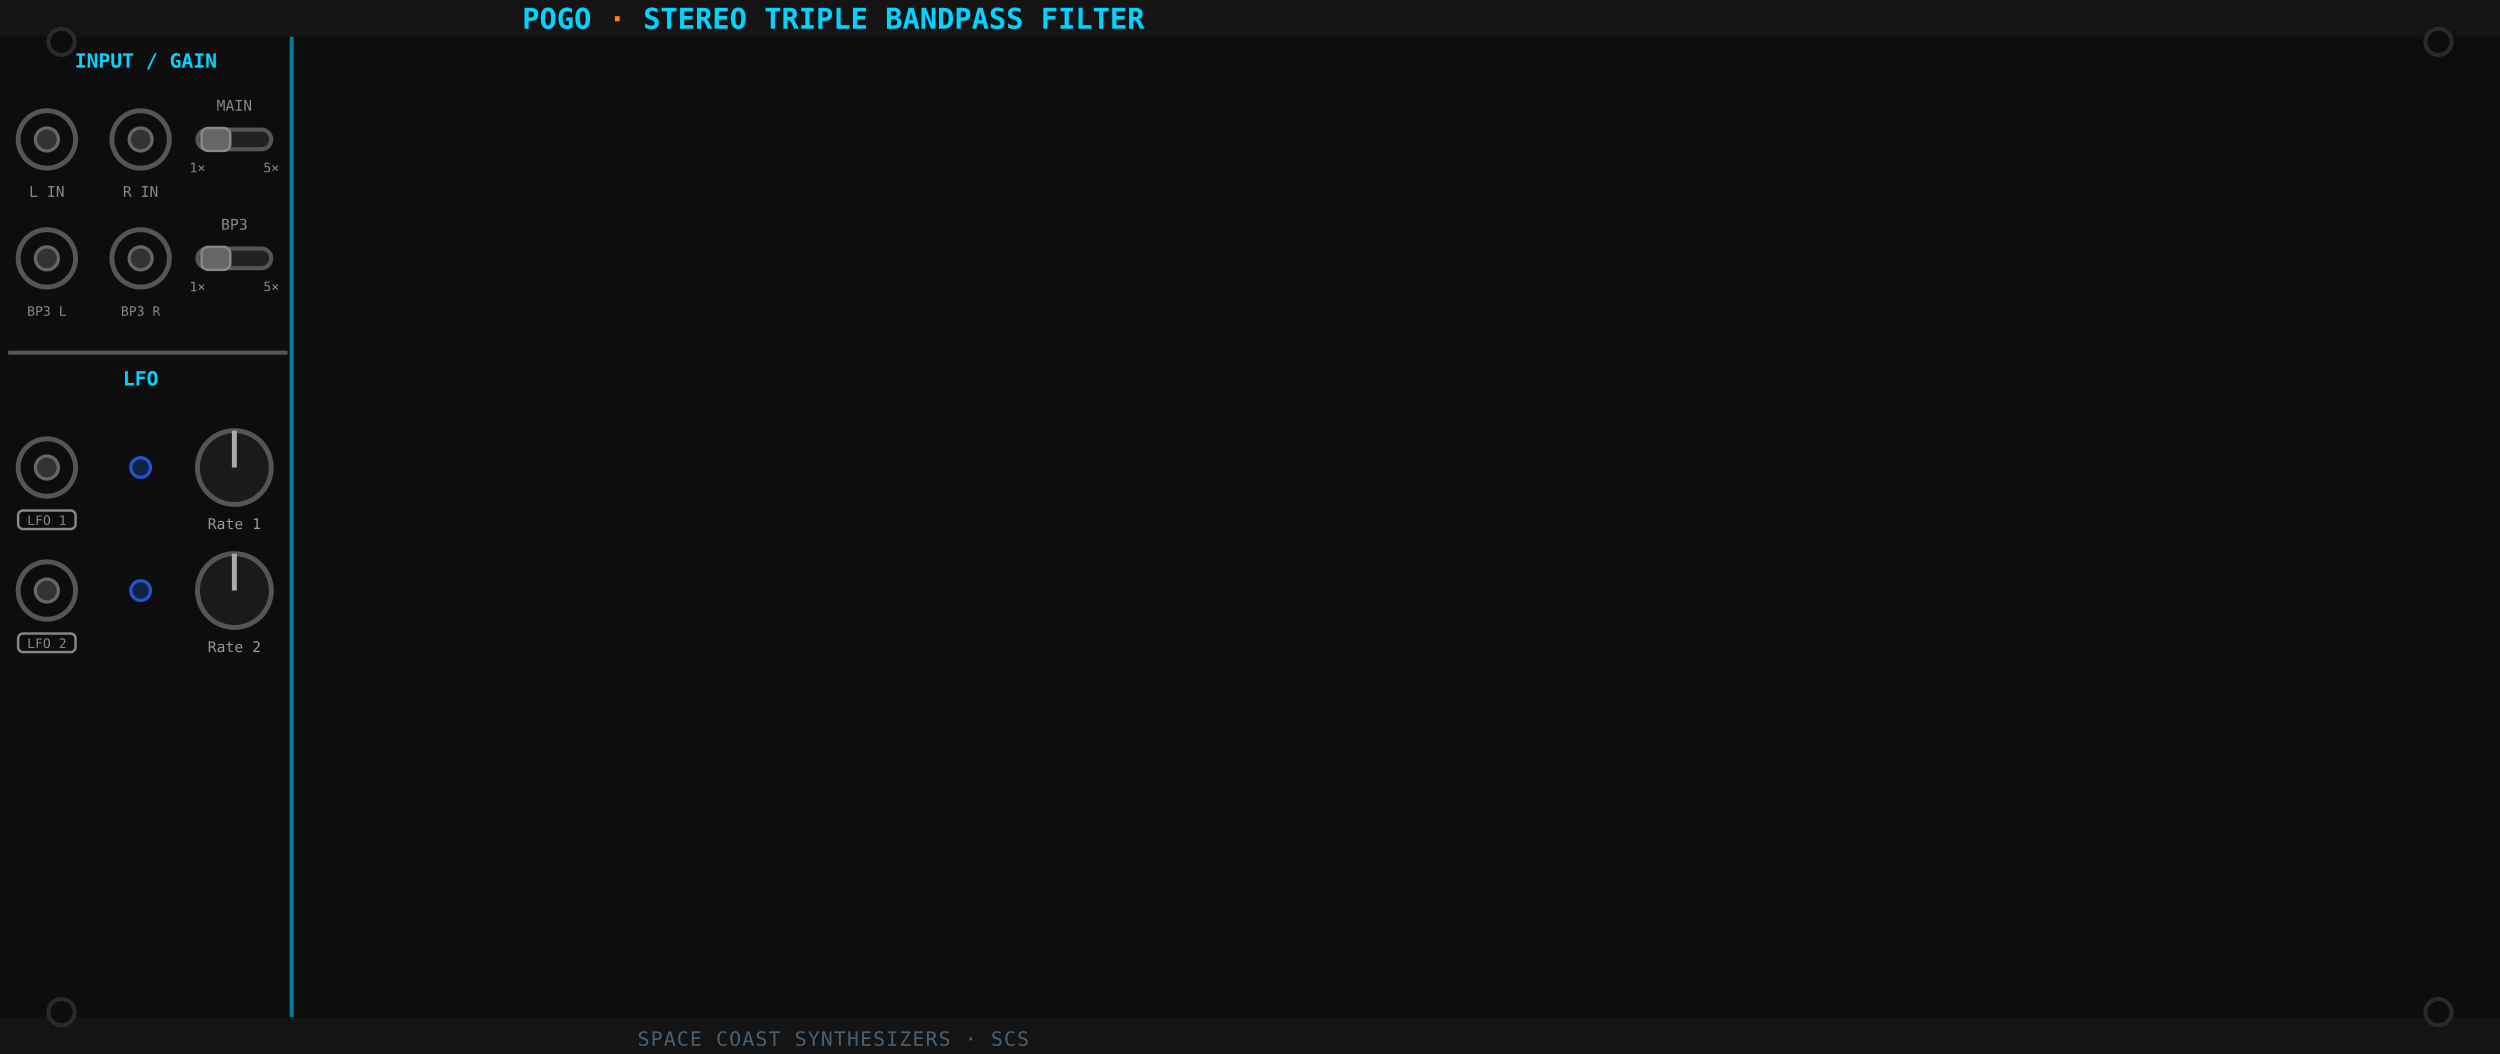
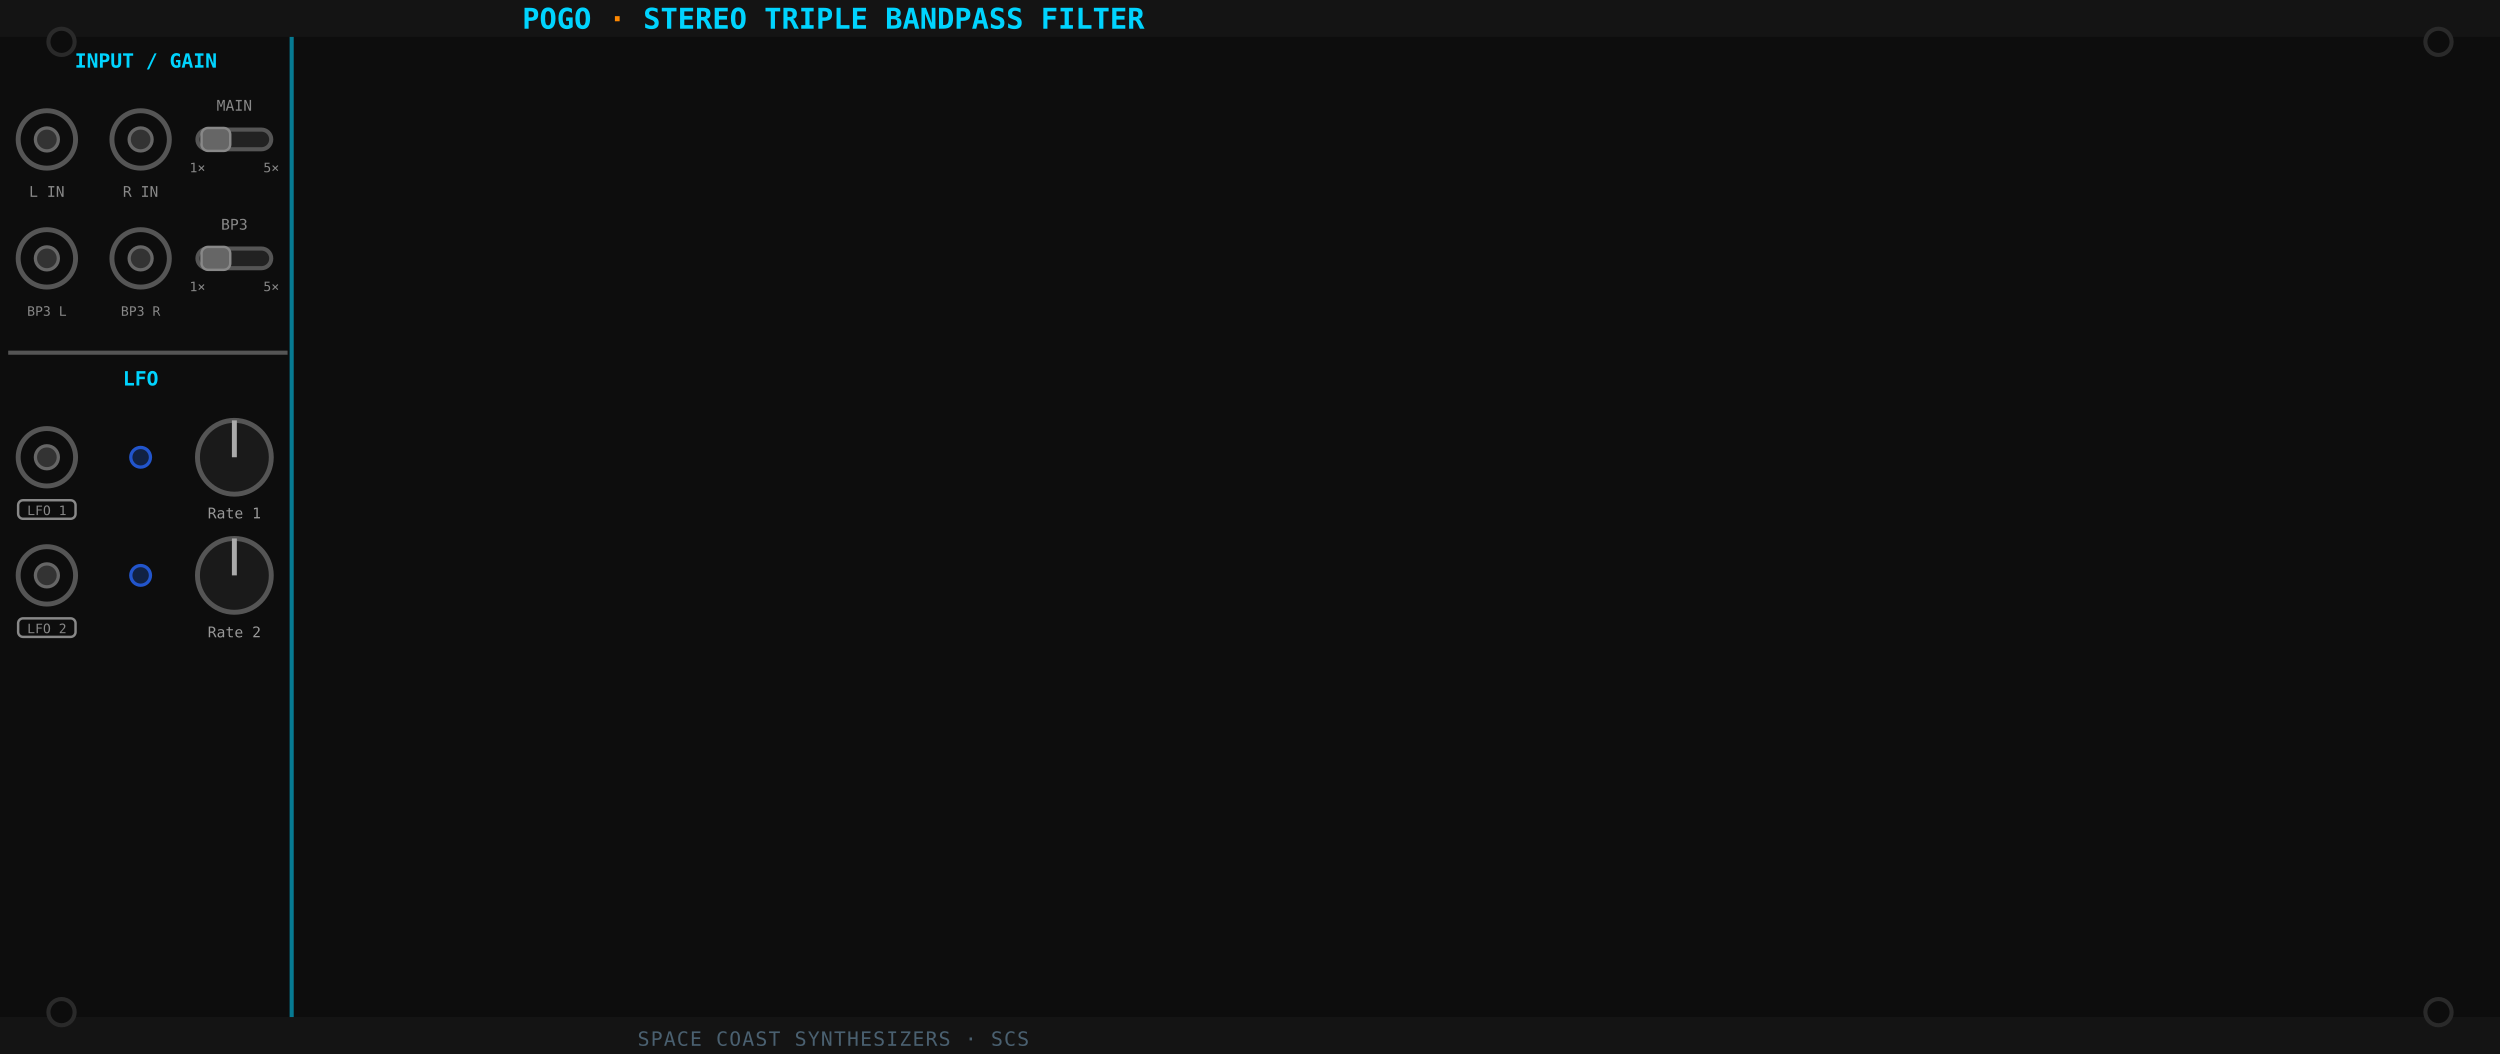
<svg xmlns="http://www.w3.org/2000/svg" width="304.8mm" height="128.5mm" viewBox="0 0 304.80 128.5">
  <rect x="0" y="0" width="304.8" height="128.5" fill="#0d0d0d" />
  <rect x="0" y="0" width="304.8" height="4.5" fill="#141414" />
  <rect x="0" y="124.0" width="304.8" height="4.5" fill="#141414" />
  <circle cx="7.5" cy="5.1" r="1.6" fill="#0d0d0d" stroke="#2a2a2a" stroke-width="0.5" />
  <circle cx="297.3" cy="5.1" r="1.6" fill="#0d0d0d" stroke="#2a2a2a" stroke-width="0.5" />
  <circle cx="7.5" cy="123.4" r="1.6" fill="#0d0d0d" stroke="#2a2a2a" stroke-width="0.5" />
  <circle cx="297.3" cy="123.4" r="1.6" fill="#0d0d0d" stroke="#2a2a2a" stroke-width="0.5" />
  <text x="101.60" y="3.5" fill="#00d4ff" font-family="monospace" font-size="3.5" font-weight="bold" text-anchor="middle">POGO  <tspan fill="#ff8800">·</tspan> STEREO TRIPLE BANDPASS FILTER</text>
  <text x="101.60" y="127.5" fill="#4a6070" font-family="monospace" font-size="2.4" text-anchor="middle" letter-spacing="0.15">SPACE COAST SYNTHESIZERS  ·  SCS</text>
  <line x1="35.56" y1="4.5" x2="35.56" y2="124.0" stroke="#00d4ff" stroke-width="0.5" opacity="0.55" />
  <line x1="1.0" y1="43.0" x2="35.06" y2="43.0" stroke="#555555" stroke-width="0.5" />
  <text x="17.78" y="8.25" fill="#00d4ff" font-family="monospace" font-size="2.4" text-anchor="middle" font-weight="bold">INPUT / GAIN</text>
  <text x="17.145" y="47.0" fill="#00d4ff" font-family="monospace" font-size="2.4" text-anchor="middle" font-weight="bold">LFO</text>
  <circle cx="5.715" cy="17.0" r="3.5" fill="none" stroke="#555" stroke-width="0.6" />
  <circle cx="5.715" cy="17.0" r="1.4" fill="#333" stroke="#666" stroke-width="0.4" />
  <text x="5.715" y="24.0" fill="#888" font-family="monospace" font-size="1.8" text-anchor="middle">L IN</text>
  <circle cx="17.145" cy="17.0" r="3.5" fill="none" stroke="#555" stroke-width="0.6" />
  <circle cx="17.145" cy="17.0" r="1.4" fill="#333" stroke="#666" stroke-width="0.4" />
  <text x="17.145" y="24.0" fill="#888" font-family="monospace" font-size="1.8" text-anchor="middle">R IN</text>
  <text x="28.575" y="13.5" fill="#888" font-family="monospace" font-size="1.8" text-anchor="middle">MAIN</text>
  <rect x="24.07" y="15.80" width="9" height="2.4" rx="1.2" fill="#222" stroke="#555" stroke-width="0.5" />
  <rect x="24.57" y="15.60" width="3.5" height="2.8" rx="0.8" fill="#666" stroke="#888" stroke-width="0.3" />
  <text x="24.075" y="21.0" fill="#888" font-family="monospace" font-size="1.6" text-anchor="middle">1×</text>
  <text x="33.075" y="21.0" fill="#888" font-family="monospace" font-size="1.6" text-anchor="middle">5×</text>
  <circle cx="5.715" cy="31.5" r="3.5" fill="none" stroke="#555" stroke-width="0.6" />
  <circle cx="5.715" cy="31.5" r="1.4" fill="#333" stroke="#666" stroke-width="0.4" />
  <text x="5.715" y="38.5" fill="#888" font-family="monospace" font-size="1.6" text-anchor="middle">BP3 L</text>
  <circle cx="17.145" cy="31.5" r="3.5" fill="none" stroke="#555" stroke-width="0.6" />
  <circle cx="17.145" cy="31.5" r="1.4" fill="#333" stroke="#666" stroke-width="0.4" />
  <text x="17.145" y="38.5" fill="#888" font-family="monospace" font-size="1.6" text-anchor="middle">BP3 R</text>
  <text x="28.575" y="28.0" fill="#888" font-family="monospace" font-size="1.8" text-anchor="middle">BP3</text>
  <rect x="24.07" y="30.30" width="9" height="2.4" rx="1.2" fill="#222" stroke="#555" stroke-width="0.5" />
  <rect x="24.57" y="30.10" width="3.5" height="2.8" rx="0.8" fill="#666" stroke="#888" stroke-width="0.3" />
  <text x="24.075" y="35.5" fill="#888" font-family="monospace" font-size="1.6" text-anchor="middle">1×</text>
  <text x="33.075" y="35.5" fill="#888" font-family="monospace" font-size="1.6" text-anchor="middle">5×</text>
-   <circle cx="5.715" cy="57.0" r="3.5" fill="none" stroke="#555" stroke-width="0.6" />
-   <circle cx="5.715" cy="57.0" r="1.4" fill="#333" stroke="#666" stroke-width="0.4" />
-   <rect x="2.21" y="62.24" width="7.0" height="2.26" rx="0.6" fill="none" stroke="#888" stroke-width="0.3" />
-   <text x="5.715" y="64.0" fill="#888" font-family="monospace" font-size="1.6" text-anchor="middle">LFO 1</text>
-   <circle cx="17.145" cy="57.0" r="1.2" fill="#112244" stroke="#2255cc" stroke-width="0.4" />
-   <circle cx="28.575" cy="57.0" r="4.5" fill="#1a1a1a" stroke="#555" stroke-width="0.6" />
-   <line x1="28.575" y1="57.0" x2="28.575" y2="52.5" stroke="#aaa" stroke-width="0.6" />
-   <text x="28.575" y="64.5" fill="#999" font-family="monospace" font-size="1.8" text-anchor="middle">Rate 1</text>
-   <circle cx="5.715" cy="72.0" r="3.5" fill="none" stroke="#555" stroke-width="0.6" />
-   <circle cx="5.715" cy="72.0" r="1.4" fill="#333" stroke="#666" stroke-width="0.4" />
-   <rect x="2.21" y="77.24" width="7.0" height="2.26" rx="0.6" fill="none" stroke="#888" stroke-width="0.3" />
-   <text x="5.715" y="79.0" fill="#888" font-family="monospace" font-size="1.6" text-anchor="middle">LFO 2</text>
-   <circle cx="17.145" cy="72.0" r="1.2" fill="#112244" stroke="#2255cc" stroke-width="0.4" />
-   <circle cx="28.575" cy="72.0" r="4.5" fill="#1a1a1a" stroke="#555" stroke-width="0.6" />
-   <line x1="28.575" y1="72.0" x2="28.575" y2="67.5" stroke="#aaa" stroke-width="0.6" />
-   <text x="28.575" y="79.5" fill="#999" font-family="monospace" font-size="1.8" text-anchor="middle">Rate 2</text>
+   <circle cx="5.715" cy="55.75" r="3.5" fill="none" stroke="#555" stroke-width="0.6" />
+   <circle cx="5.715" cy="55.75" r="1.4" fill="#333" stroke="#666" stroke-width="0.4" />
+   <rect x="2.21" y="60.99" width="7.0" height="2.26" rx="0.6" fill="none" stroke="#888" stroke-width="0.3" />
+   <text x="5.715" y="62.8" fill="#888" font-family="monospace" font-size="1.6" text-anchor="middle">LFO 1</text>
+   <circle cx="17.145" cy="55.75" r="1.2" fill="#112244" stroke="#2255cc" stroke-width="0.4" />
+   <circle cx="28.575" cy="55.75" r="4.5" fill="#1a1a1a" stroke="#555" stroke-width="0.6" />
+   <line x1="28.575" y1="55.75" x2="28.575" y2="51.25" stroke="#aaa" stroke-width="0.6" />
+   <text x="28.575" y="63.2" fill="#999" font-family="monospace" font-size="1.8" text-anchor="middle">Rate 1</text>
+   <circle cx="5.715" cy="70.15" r="3.5" fill="none" stroke="#555" stroke-width="0.6" />
+   <circle cx="5.715" cy="70.15" r="1.4" fill="#333" stroke="#666" stroke-width="0.4" />
+   <rect x="2.21" y="75.39" width="7.0" height="2.26" rx="0.6" fill="none" stroke="#888" stroke-width="0.3" />
+   <text x="5.715" y="77.2" fill="#888" font-family="monospace" font-size="1.6" text-anchor="middle">LFO 2</text>
+   <circle cx="17.145" cy="70.15" r="1.2" fill="#112244" stroke="#2255cc" stroke-width="0.4" />
+   <circle cx="28.575" cy="70.15" r="4.5" fill="#1a1a1a" stroke="#555" stroke-width="0.6" />
+   <line x1="28.575" y1="70.15" x2="28.575" y2="65.65" stroke="#aaa" stroke-width="0.6" />
+   <text x="28.575" y="77.7" fill="#999" font-family="monospace" font-size="1.8" text-anchor="middle">Rate 2</text>
</svg>
